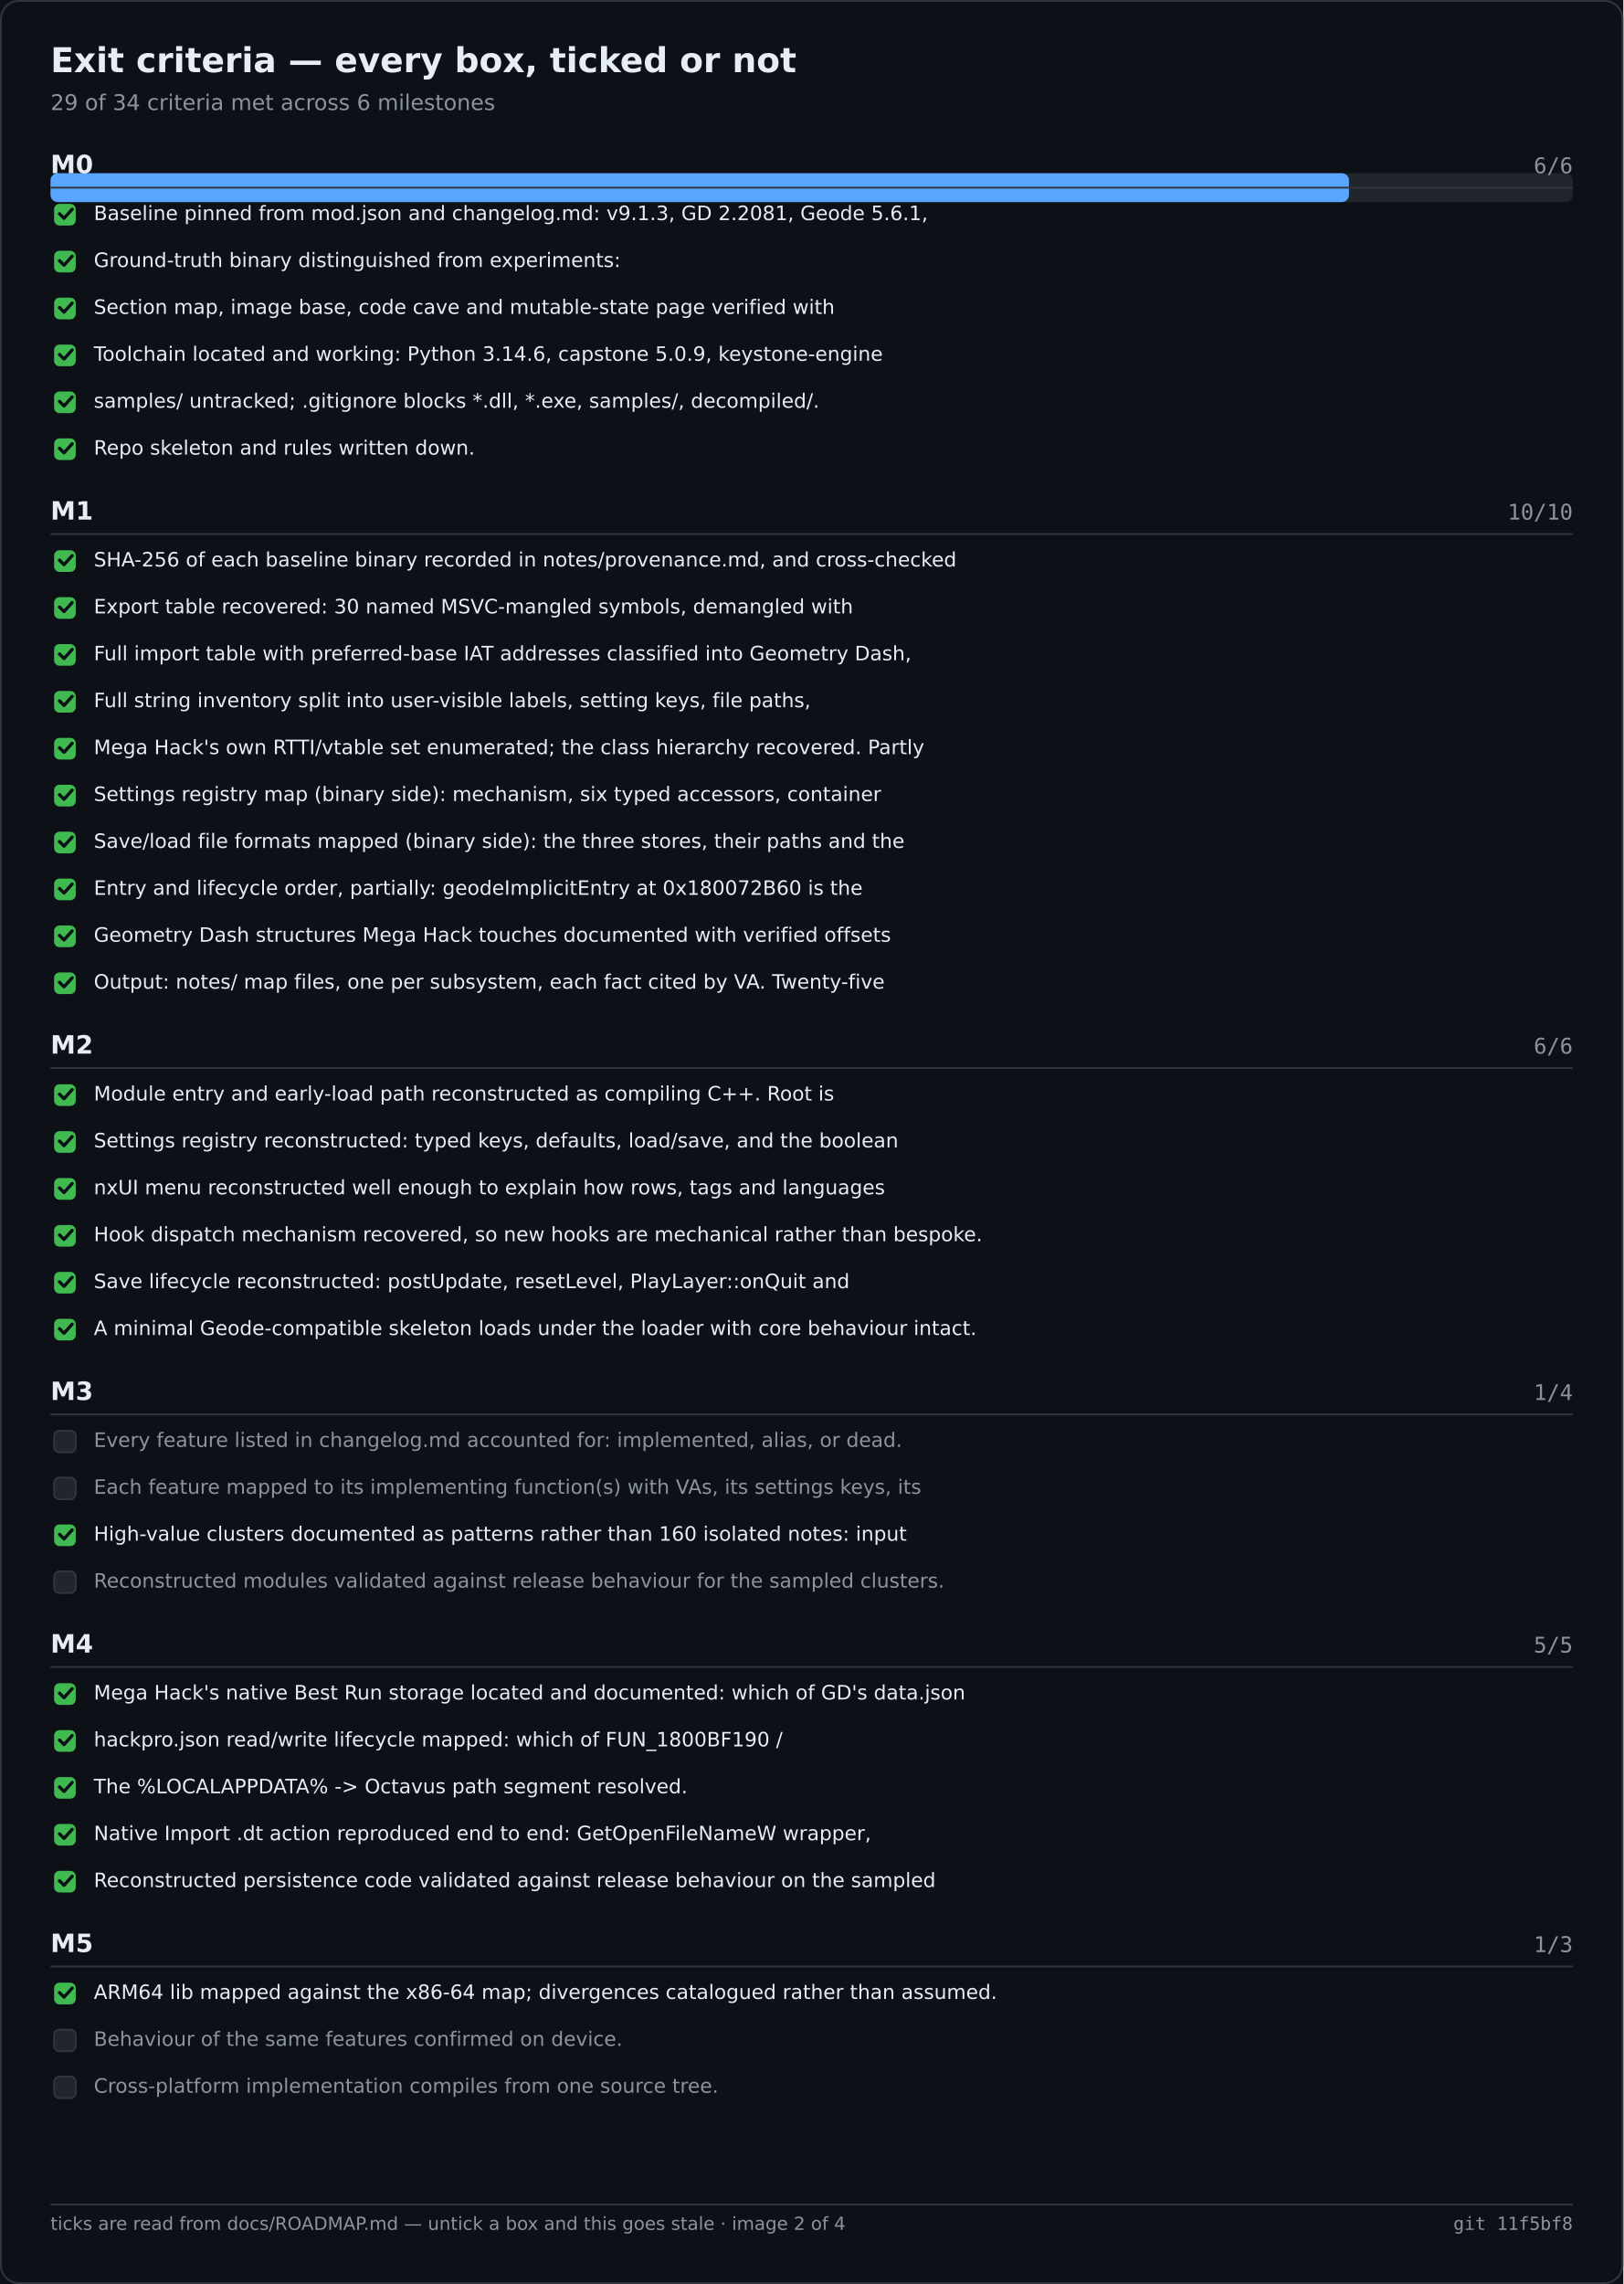
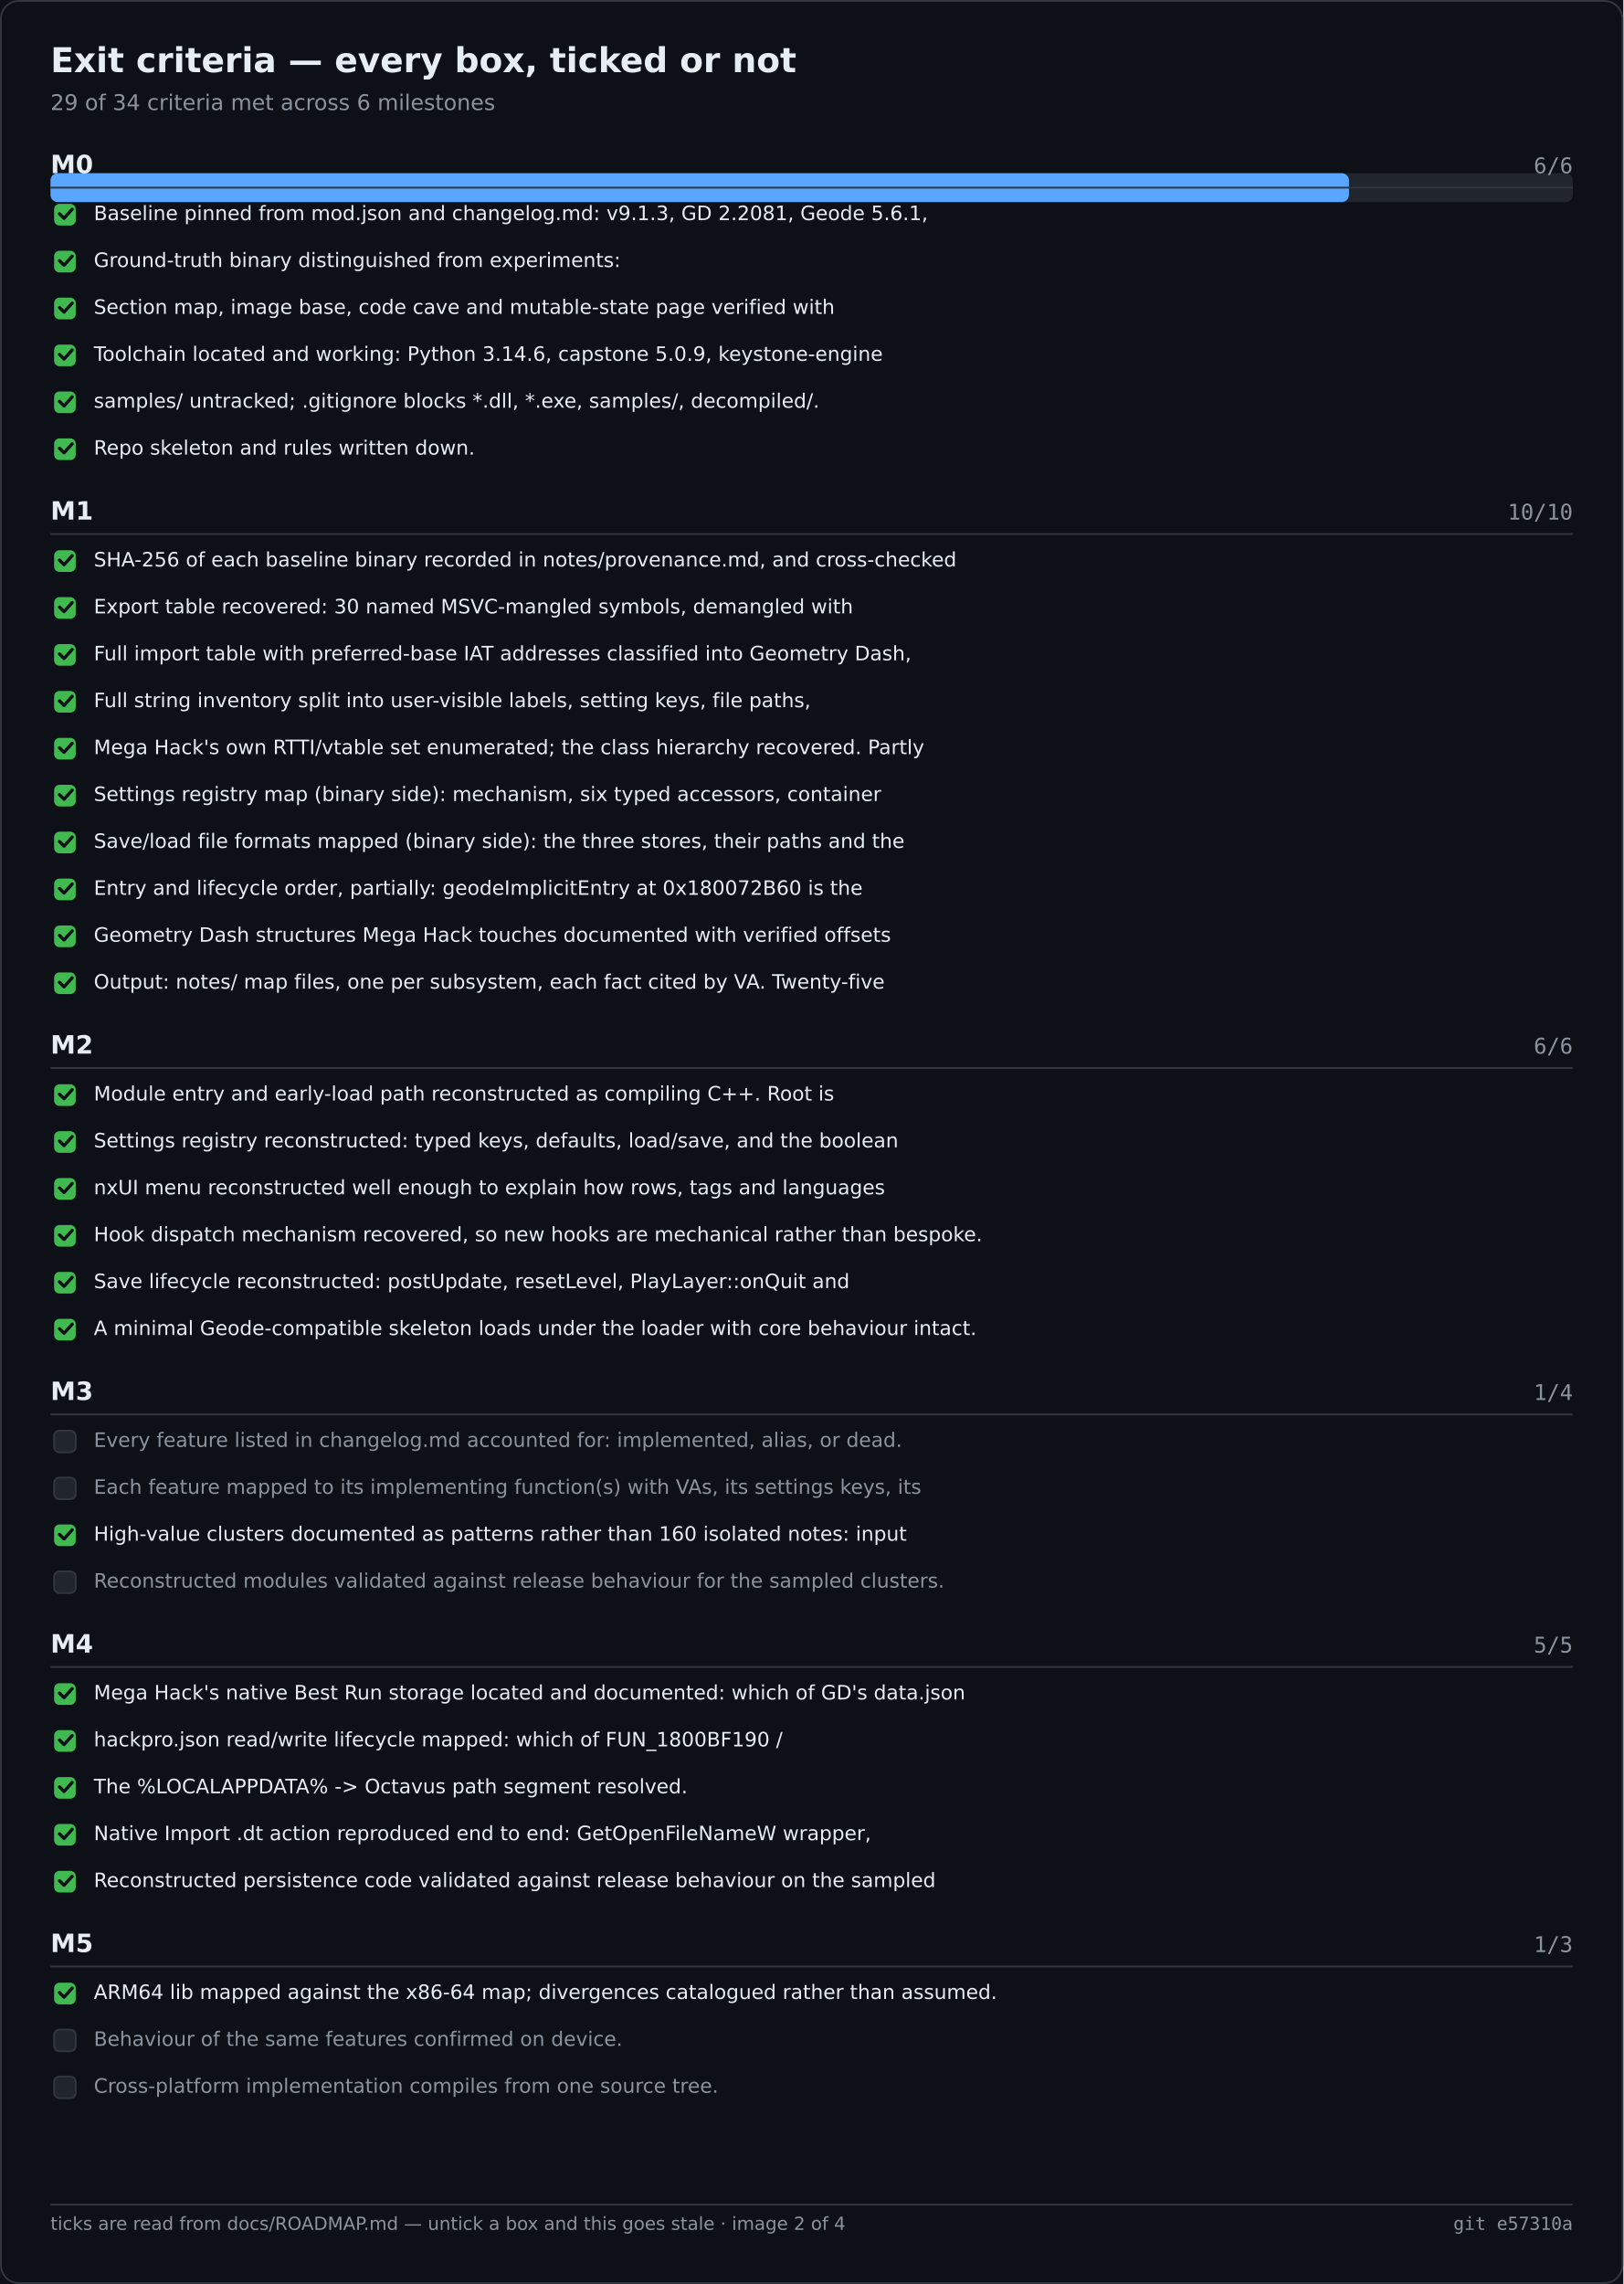
<svg xmlns="http://www.w3.org/2000/svg" width="900" height="1266" viewBox="0 0 900 1266" role="img" aria-label="Exit criteria — every box, ticked or not">
  <rect width="900" height="1266" fill="#0d1117" />
  <rect x="0.5" y="0.5" width="899" height="1265" fill="none" stroke="#30363d" rx="10" />
  <text x="28" y="40" font-family="Segoe UI,DejaVu Sans,Helvetica,sans-serif" font-size="19" font-weight="600" fill="#e6edf3">Exit criteria — every box, ticked or not</text>
  <text x="28" y="61" font-family="Segoe UI,DejaVu Sans,Helvetica,sans-serif" font-size="12" fill="#8b949e">29 of 34 criteria met across 6 milestones</text>
  <rect x="28.0" y="96.0" width="844.0" height="16.0" fill="#21262d" rx="4" />
  <rect x="28.0" y="96.0" width="719.9" height="16.0" fill="#58a6ff" rx="4" />
  <text x="28.0" y="96.0" font-family="Segoe UI,DejaVu Sans,Helvetica,sans-serif" font-size="14" fill="#e6edf3" font-weight="600">M0</text>
  <text x="872.0" y="96.0" font-family="Cascadia Mono,Consolas,DejaVu Sans Mono,monospace" font-size="12" fill="#8b949e" text-anchor="end">6/6</text>
  <text x="28.0" y="288.0" font-family="Segoe UI,DejaVu Sans,Helvetica,sans-serif" font-size="14" fill="#e6edf3" font-weight="600">M1</text>
  <text x="872.0" y="288.0" font-family="Cascadia Mono,Consolas,DejaVu Sans Mono,monospace" font-size="12" fill="#8b949e" text-anchor="end">10/10</text>
  <text x="28.0" y="584.0" font-family="Segoe UI,DejaVu Sans,Helvetica,sans-serif" font-size="14" fill="#e6edf3" font-weight="600">M2</text>
  <text x="872.0" y="584.0" font-family="Cascadia Mono,Consolas,DejaVu Sans Mono,monospace" font-size="12" fill="#8b949e" text-anchor="end">6/6</text>
  <text x="28.0" y="776.0" font-family="Segoe UI,DejaVu Sans,Helvetica,sans-serif" font-size="14" fill="#e6edf3" font-weight="600">M3</text>
  <text x="872.0" y="776.0" font-family="Cascadia Mono,Consolas,DejaVu Sans Mono,monospace" font-size="12" fill="#8b949e" text-anchor="end">1/4</text>
  <text x="28.0" y="916.0" font-family="Segoe UI,DejaVu Sans,Helvetica,sans-serif" font-size="14" fill="#e6edf3" font-weight="600">M4</text>
  <text x="872.0" y="916.0" font-family="Cascadia Mono,Consolas,DejaVu Sans Mono,monospace" font-size="12" fill="#8b949e" text-anchor="end">5/5</text>
  <text x="28.0" y="1082.0" font-family="Segoe UI,DejaVu Sans,Helvetica,sans-serif" font-size="14" fill="#e6edf3" font-weight="600">M5</text>
  <text x="872.0" y="1082.0" font-family="Cascadia Mono,Consolas,DejaVu Sans Mono,monospace" font-size="12" fill="#8b949e" text-anchor="end">1/3</text>
  <line x1="28.0" y1="104.0" x2="872.0" y2="104.0" stroke="#30363d" stroke-width="1" />
  <rect x="30.0" y="113.0" width="12.0" height="12.0" fill="#3fb950" rx="3" />
  <path d="M33 118.5 l2.5 2.5 l4.5 -5" fill="none" stroke="#0d1117" stroke-width="1.8" stroke-linecap="round" stroke-linejoin="round" />
  <text x="52.0" y="122.0" font-family="Segoe UI,DejaVu Sans,Helvetica,sans-serif" font-size="11" fill="#e6edf3">Baseline pinned from mod.json and changelog.md: v9.1.3, GD 2.2081, Geode 5.6.1,</text>
  <rect x="30.0" y="139.0" width="12.0" height="12.0" fill="#3fb950" rx="3" />
  <path d="M33 144.5 l2.5 2.5 l4.5 -5" fill="none" stroke="#0d1117" stroke-width="1.8" stroke-linecap="round" stroke-linejoin="round" />
  <text x="52.0" y="148.0" font-family="Segoe UI,DejaVu Sans,Helvetica,sans-serif" font-size="11" fill="#e6edf3">Ground-truth binary distinguished from experiments:</text>
  <rect x="30.0" y="165.0" width="12.0" height="12.0" fill="#3fb950" rx="3" />
  <path d="M33 170.5 l2.5 2.5 l4.5 -5" fill="none" stroke="#0d1117" stroke-width="1.8" stroke-linecap="round" stroke-linejoin="round" />
  <text x="52.0" y="174.0" font-family="Segoe UI,DejaVu Sans,Helvetica,sans-serif" font-size="11" fill="#e6edf3">Section map, image base, code cave and mutable-state page verified with</text>
  <rect x="30.0" y="191.0" width="12.0" height="12.0" fill="#3fb950" rx="3" />
  <path d="M33 196.5 l2.5 2.5 l4.5 -5" fill="none" stroke="#0d1117" stroke-width="1.8" stroke-linecap="round" stroke-linejoin="round" />
  <text x="52.0" y="200.0" font-family="Segoe UI,DejaVu Sans,Helvetica,sans-serif" font-size="11" fill="#e6edf3">Toolchain located and working: Python 3.14.6, capstone 5.0.9, keystone-engine</text>
  <rect x="30.0" y="217.0" width="12.0" height="12.0" fill="#3fb950" rx="3" />
  <path d="M33 222.5 l2.5 2.5 l4.5 -5" fill="none" stroke="#0d1117" stroke-width="1.8" stroke-linecap="round" stroke-linejoin="round" />
  <text x="52.0" y="226.0" font-family="Segoe UI,DejaVu Sans,Helvetica,sans-serif" font-size="11" fill="#e6edf3">samples/ untracked; .gitignore blocks *.dll, *.exe, samples/, decompiled/.</text>
  <rect x="30.0" y="243.0" width="12.0" height="12.0" fill="#3fb950" rx="3" />
  <path d="M33 248.5 l2.5 2.5 l4.5 -5" fill="none" stroke="#0d1117" stroke-width="1.8" stroke-linecap="round" stroke-linejoin="round" />
  <text x="52.0" y="252.0" font-family="Segoe UI,DejaVu Sans,Helvetica,sans-serif" font-size="11" fill="#e6edf3">Repo skeleton and rules written down.</text>
  <line x1="28.0" y1="296.0" x2="872.0" y2="296.0" stroke="#30363d" stroke-width="1" />
  <rect x="30.0" y="305.0" width="12.0" height="12.0" fill="#3fb950" rx="3" />
  <path d="M33 310.5 l2.5 2.5 l4.5 -5" fill="none" stroke="#0d1117" stroke-width="1.8" stroke-linecap="round" stroke-linejoin="round" />
  <text x="52.0" y="314.0" font-family="Segoe UI,DejaVu Sans,Helvetica,sans-serif" font-size="11" fill="#e6edf3">SHA-256 of each baseline binary recorded in notes/provenance.md, and cross-checked</text>
  <rect x="30.0" y="331.0" width="12.0" height="12.0" fill="#3fb950" rx="3" />
  <path d="M33 336.5 l2.5 2.5 l4.5 -5" fill="none" stroke="#0d1117" stroke-width="1.8" stroke-linecap="round" stroke-linejoin="round" />
  <text x="52.0" y="340.0" font-family="Segoe UI,DejaVu Sans,Helvetica,sans-serif" font-size="11" fill="#e6edf3">Export table recovered: 30 named MSVC-mangled symbols, demangled with</text>
  <rect x="30.0" y="357.0" width="12.0" height="12.0" fill="#3fb950" rx="3" />
  <path d="M33 362.5 l2.5 2.5 l4.5 -5" fill="none" stroke="#0d1117" stroke-width="1.8" stroke-linecap="round" stroke-linejoin="round" />
  <text x="52.0" y="366.0" font-family="Segoe UI,DejaVu Sans,Helvetica,sans-serif" font-size="11" fill="#e6edf3">Full import table with preferred-base IAT addresses classified into Geometry Dash,</text>
  <rect x="30.0" y="383.0" width="12.0" height="12.0" fill="#3fb950" rx="3" />
  <path d="M33 388.5 l2.5 2.5 l4.5 -5" fill="none" stroke="#0d1117" stroke-width="1.8" stroke-linecap="round" stroke-linejoin="round" />
  <text x="52.0" y="392.0" font-family="Segoe UI,DejaVu Sans,Helvetica,sans-serif" font-size="11" fill="#e6edf3">Full string inventory split into user-visible labels, setting keys, file paths,</text>
  <rect x="30.0" y="409.0" width="12.0" height="12.0" fill="#3fb950" rx="3" />
  <path d="M33 414.5 l2.5 2.5 l4.5 -5" fill="none" stroke="#0d1117" stroke-width="1.8" stroke-linecap="round" stroke-linejoin="round" />
  <text x="52.0" y="418.0" font-family="Segoe UI,DejaVu Sans,Helvetica,sans-serif" font-size="11" fill="#e6edf3">Mega Hack's own RTTI/vtable set enumerated; the class hierarchy recovered. Partly</text>
  <rect x="30.0" y="435.0" width="12.0" height="12.0" fill="#3fb950" rx="3" />
  <path d="M33 440.5 l2.5 2.5 l4.5 -5" fill="none" stroke="#0d1117" stroke-width="1.8" stroke-linecap="round" stroke-linejoin="round" />
  <text x="52.0" y="444.0" font-family="Segoe UI,DejaVu Sans,Helvetica,sans-serif" font-size="11" fill="#e6edf3">Settings registry map (binary side): mechanism, six typed accessors, container</text>
  <rect x="30.0" y="461.0" width="12.0" height="12.0" fill="#3fb950" rx="3" />
  <path d="M33 466.5 l2.5 2.5 l4.5 -5" fill="none" stroke="#0d1117" stroke-width="1.8" stroke-linecap="round" stroke-linejoin="round" />
  <text x="52.0" y="470.0" font-family="Segoe UI,DejaVu Sans,Helvetica,sans-serif" font-size="11" fill="#e6edf3">Save/load file formats mapped (binary side): the three stores, their paths and the</text>
  <rect x="30.0" y="487.0" width="12.0" height="12.0" fill="#3fb950" rx="3" />
  <path d="M33 492.5 l2.5 2.5 l4.5 -5" fill="none" stroke="#0d1117" stroke-width="1.8" stroke-linecap="round" stroke-linejoin="round" />
  <text x="52.0" y="496.0" font-family="Segoe UI,DejaVu Sans,Helvetica,sans-serif" font-size="11" fill="#e6edf3">Entry and lifecycle order, partially: geodeImplicitEntry at 0x180072B60 is the</text>
  <rect x="30.0" y="513.0" width="12.0" height="12.0" fill="#3fb950" rx="3" />
  <path d="M33 518.5 l2.5 2.5 l4.5 -5" fill="none" stroke="#0d1117" stroke-width="1.8" stroke-linecap="round" stroke-linejoin="round" />
  <text x="52.0" y="522.0" font-family="Segoe UI,DejaVu Sans,Helvetica,sans-serif" font-size="11" fill="#e6edf3">Geometry Dash structures Mega Hack touches documented with verified offsets</text>
  <rect x="30.0" y="539.0" width="12.0" height="12.0" fill="#3fb950" rx="3" />
  <path d="M33 544.5 l2.5 2.5 l4.5 -5" fill="none" stroke="#0d1117" stroke-width="1.8" stroke-linecap="round" stroke-linejoin="round" />
  <text x="52.0" y="548.0" font-family="Segoe UI,DejaVu Sans,Helvetica,sans-serif" font-size="11" fill="#e6edf3">Output: notes/ map files, one per subsystem, each fact cited by VA. Twenty-five</text>
  <line x1="28.0" y1="592.0" x2="872.0" y2="592.0" stroke="#30363d" stroke-width="1" />
  <rect x="30.0" y="601.0" width="12.0" height="12.0" fill="#3fb950" rx="3" />
  <path d="M33 606.5 l2.5 2.5 l4.5 -5" fill="none" stroke="#0d1117" stroke-width="1.8" stroke-linecap="round" stroke-linejoin="round" />
  <text x="52.0" y="610.0" font-family="Segoe UI,DejaVu Sans,Helvetica,sans-serif" font-size="11" fill="#e6edf3">Module entry and early-load path reconstructed as compiling C++. Root is</text>
  <rect x="30.0" y="627.0" width="12.0" height="12.0" fill="#3fb950" rx="3" />
  <path d="M33 632.5 l2.5 2.5 l4.5 -5" fill="none" stroke="#0d1117" stroke-width="1.8" stroke-linecap="round" stroke-linejoin="round" />
  <text x="52.0" y="636.0" font-family="Segoe UI,DejaVu Sans,Helvetica,sans-serif" font-size="11" fill="#e6edf3">Settings registry reconstructed: typed keys, defaults, load/save, and the boolean</text>
  <rect x="30.0" y="653.0" width="12.0" height="12.0" fill="#3fb950" rx="3" />
  <path d="M33 658.5 l2.5 2.5 l4.5 -5" fill="none" stroke="#0d1117" stroke-width="1.8" stroke-linecap="round" stroke-linejoin="round" />
  <text x="52.0" y="662.0" font-family="Segoe UI,DejaVu Sans,Helvetica,sans-serif" font-size="11" fill="#e6edf3">nxUI menu reconstructed well enough to explain how rows, tags and languages</text>
  <rect x="30.0" y="679.0" width="12.0" height="12.0" fill="#3fb950" rx="3" />
  <path d="M33 684.5 l2.5 2.5 l4.5 -5" fill="none" stroke="#0d1117" stroke-width="1.8" stroke-linecap="round" stroke-linejoin="round" />
  <text x="52.0" y="688.0" font-family="Segoe UI,DejaVu Sans,Helvetica,sans-serif" font-size="11" fill="#e6edf3">Hook dispatch mechanism recovered, so new hooks are mechanical rather than bespoke.</text>
  <rect x="30.0" y="705.0" width="12.0" height="12.0" fill="#3fb950" rx="3" />
  <path d="M33 710.5 l2.5 2.5 l4.5 -5" fill="none" stroke="#0d1117" stroke-width="1.8" stroke-linecap="round" stroke-linejoin="round" />
  <text x="52.0" y="714.0" font-family="Segoe UI,DejaVu Sans,Helvetica,sans-serif" font-size="11" fill="#e6edf3">Save lifecycle reconstructed: postUpdate, resetLevel, PlayLayer::onQuit and</text>
  <rect x="30.0" y="731.0" width="12.0" height="12.0" fill="#3fb950" rx="3" />
  <path d="M33 736.5 l2.5 2.5 l4.5 -5" fill="none" stroke="#0d1117" stroke-width="1.8" stroke-linecap="round" stroke-linejoin="round" />
  <text x="52.0" y="740.0" font-family="Segoe UI,DejaVu Sans,Helvetica,sans-serif" font-size="11" fill="#e6edf3">A minimal Geode-compatible skeleton loads under the loader with core behaviour intact.</text>
  <line x1="28.0" y1="784.0" x2="872.0" y2="784.0" stroke="#30363d" stroke-width="1" />
  <rect x="30.0" y="793.0" width="12.0" height="12.0" fill="#21262d" rx="3" stroke="#30363d" stroke-width="1" />
  <text x="52.0" y="802.0" font-family="Segoe UI,DejaVu Sans,Helvetica,sans-serif" font-size="11" fill="#8b949e">Every feature listed in changelog.md accounted for: implemented, alias, or dead.</text>
  <rect x="30.0" y="819.0" width="12.0" height="12.0" fill="#21262d" rx="3" stroke="#30363d" stroke-width="1" />
  <text x="52.0" y="828.0" font-family="Segoe UI,DejaVu Sans,Helvetica,sans-serif" font-size="11" fill="#8b949e">Each feature mapped to its implementing function(s) with VAs, its settings keys, its</text>
  <rect x="30.0" y="845.0" width="12.0" height="12.0" fill="#3fb950" rx="3" />
  <path d="M33 850.5 l2.5 2.5 l4.5 -5" fill="none" stroke="#0d1117" stroke-width="1.8" stroke-linecap="round" stroke-linejoin="round" />
  <text x="52.0" y="854.0" font-family="Segoe UI,DejaVu Sans,Helvetica,sans-serif" font-size="11" fill="#e6edf3">High-value clusters documented as patterns rather than 160 isolated notes: input</text>
  <rect x="30.0" y="871.0" width="12.0" height="12.0" fill="#21262d" rx="3" stroke="#30363d" stroke-width="1" />
  <text x="52.0" y="880.0" font-family="Segoe UI,DejaVu Sans,Helvetica,sans-serif" font-size="11" fill="#8b949e">Reconstructed modules validated against release behaviour for the sampled clusters.</text>
  <line x1="28.0" y1="924.0" x2="872.0" y2="924.0" stroke="#30363d" stroke-width="1" />
  <rect x="30.0" y="933.0" width="12.0" height="12.0" fill="#3fb950" rx="3" />
  <path d="M33 938.5 l2.5 2.5 l4.5 -5" fill="none" stroke="#0d1117" stroke-width="1.8" stroke-linecap="round" stroke-linejoin="round" />
  <text x="52.0" y="942.0" font-family="Segoe UI,DejaVu Sans,Helvetica,sans-serif" font-size="11" fill="#e6edf3">Mega Hack's native Best Run storage located and documented: which of GD's data.json</text>
  <rect x="30.0" y="959.0" width="12.0" height="12.0" fill="#3fb950" rx="3" />
  <path d="M33 964.5 l2.5 2.5 l4.5 -5" fill="none" stroke="#0d1117" stroke-width="1.8" stroke-linecap="round" stroke-linejoin="round" />
  <text x="52.0" y="968.0" font-family="Segoe UI,DejaVu Sans,Helvetica,sans-serif" font-size="11" fill="#e6edf3">hackpro.json read/write lifecycle mapped: which of FUN_1800BF190 /</text>
  <rect x="30.0" y="985.0" width="12.0" height="12.0" fill="#3fb950" rx="3" />
  <path d="M33 990.5 l2.5 2.5 l4.5 -5" fill="none" stroke="#0d1117" stroke-width="1.8" stroke-linecap="round" stroke-linejoin="round" />
  <text x="52.0" y="994.0" font-family="Segoe UI,DejaVu Sans,Helvetica,sans-serif" font-size="11" fill="#e6edf3">The %LOCALAPPDATA% -&gt; Octavus path segment resolved.</text>
  <rect x="30.0" y="1011.0" width="12.0" height="12.0" fill="#3fb950" rx="3" />
  <path d="M33 1016.5 l2.5 2.5 l4.5 -5" fill="none" stroke="#0d1117" stroke-width="1.8" stroke-linecap="round" stroke-linejoin="round" />
  <text x="52.0" y="1020.0" font-family="Segoe UI,DejaVu Sans,Helvetica,sans-serif" font-size="11" fill="#e6edf3">Native Import .dt action reproduced end to end: GetOpenFileNameW wrapper,</text>
  <rect x="30.0" y="1037.0" width="12.0" height="12.0" fill="#3fb950" rx="3" />
  <path d="M33 1042.5 l2.5 2.5 l4.5 -5" fill="none" stroke="#0d1117" stroke-width="1.8" stroke-linecap="round" stroke-linejoin="round" />
  <text x="52.0" y="1046.0" font-family="Segoe UI,DejaVu Sans,Helvetica,sans-serif" font-size="11" fill="#e6edf3">Reconstructed persistence code validated against release behaviour on the sampled</text>
  <line x1="28.0" y1="1090.0" x2="872.0" y2="1090.0" stroke="#30363d" stroke-width="1" />
  <rect x="30.0" y="1099.0" width="12.0" height="12.0" fill="#3fb950" rx="3" />
  <path d="M33 1104.5 l2.5 2.5 l4.5 -5" fill="none" stroke="#0d1117" stroke-width="1.8" stroke-linecap="round" stroke-linejoin="round" />
  <text x="52.0" y="1108.0" font-family="Segoe UI,DejaVu Sans,Helvetica,sans-serif" font-size="11" fill="#e6edf3">ARM64 lib mapped against the x86-64 map; divergences catalogued rather than assumed.</text>
  <rect x="30.0" y="1125.0" width="12.0" height="12.0" fill="#21262d" rx="3" stroke="#30363d" stroke-width="1" />
  <text x="52.0" y="1134.0" font-family="Segoe UI,DejaVu Sans,Helvetica,sans-serif" font-size="11" fill="#8b949e">Behaviour of the same features confirmed on device.</text>
  <rect x="30.0" y="1151.0" width="12.0" height="12.0" fill="#21262d" rx="3" stroke="#30363d" stroke-width="1" />
  <text x="52.0" y="1160.0" font-family="Segoe UI,DejaVu Sans,Helvetica,sans-serif" font-size="11" fill="#8b949e">Cross-platform implementation compiles from one source tree.</text>
  <line x1="28.0" y1="1222.0" x2="872.0" y2="1222.0" stroke="#30363d" stroke-width="1" />
  <text x="28.0" y="1236.0" font-family="Segoe UI,DejaVu Sans,Helvetica,sans-serif" font-size="10" fill="#8b949e">ticks are read from docs/ROADMAP.md — untick a box and this goes stale · image 2 of 4</text>
-   <text x="872.0" y="1236.0" font-family="Cascadia Mono,Consolas,DejaVu Sans Mono,monospace" font-size="10" fill="#8b949e" text-anchor="end">git 11f5bf8</text>
+   <text x="872.0" y="1236.0" font-family="Cascadia Mono,Consolas,DejaVu Sans Mono,monospace" font-size="10" fill="#8b949e" text-anchor="end">git e57310a</text>
</svg>
